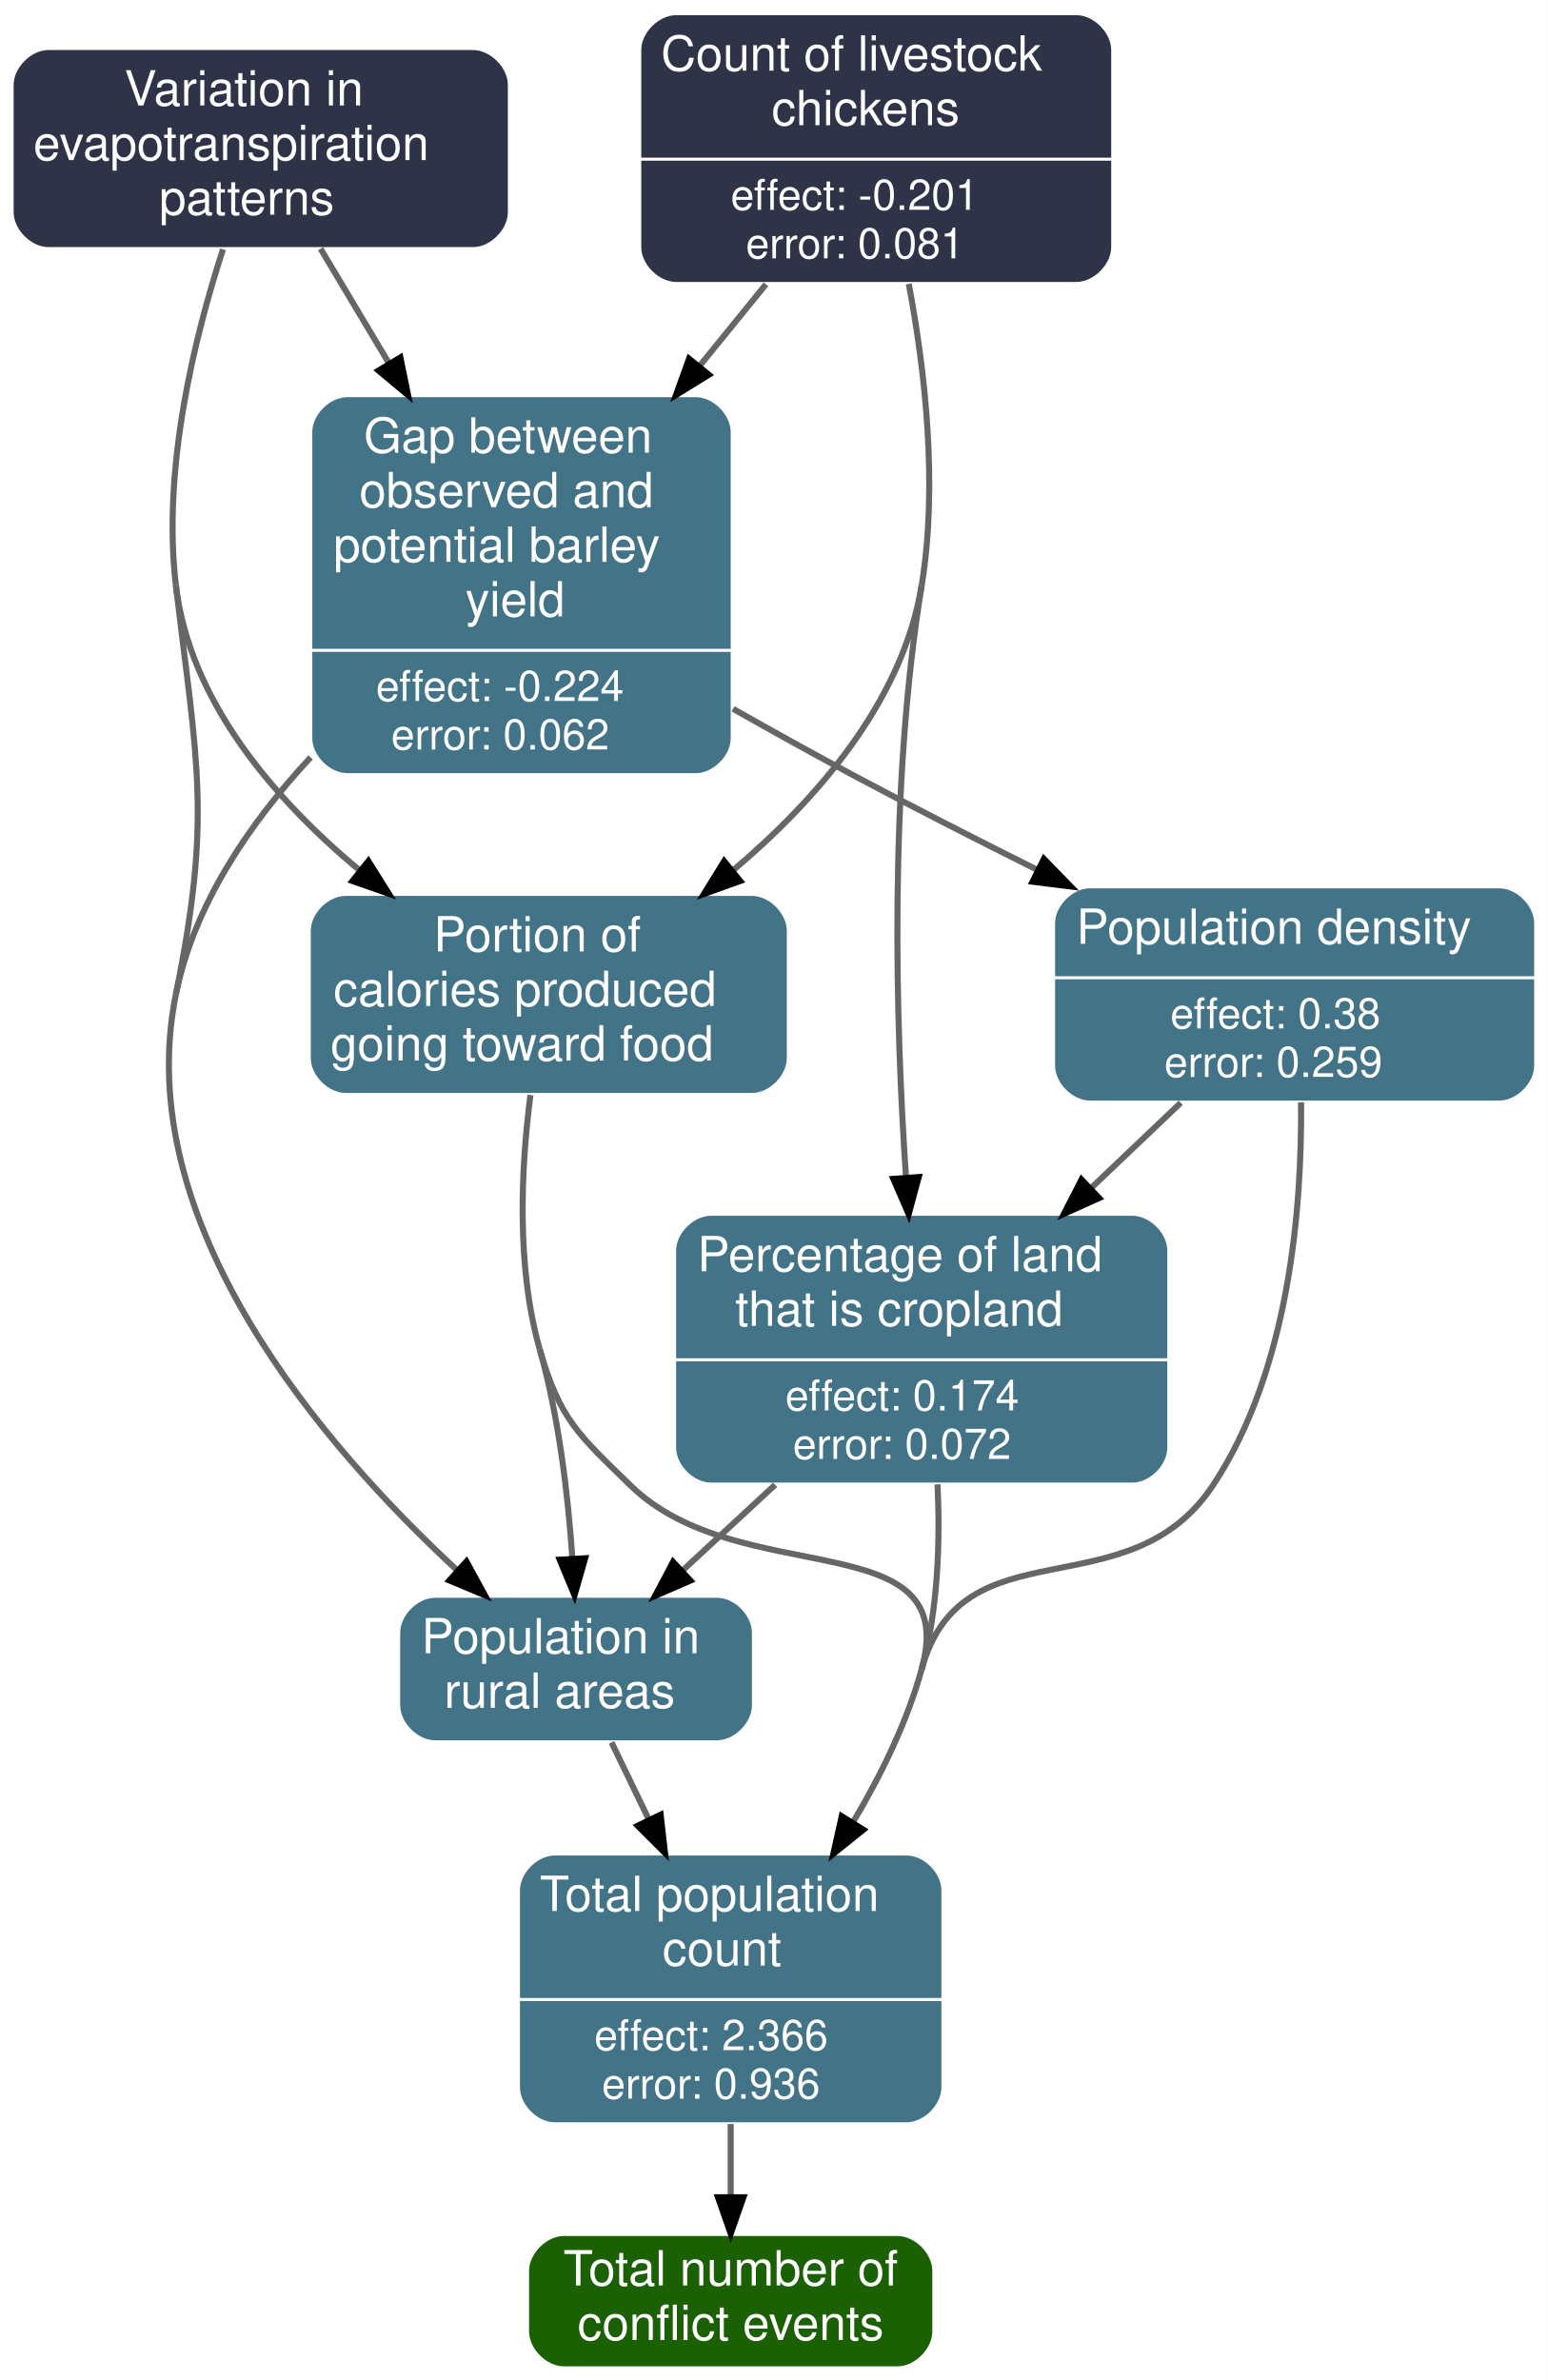
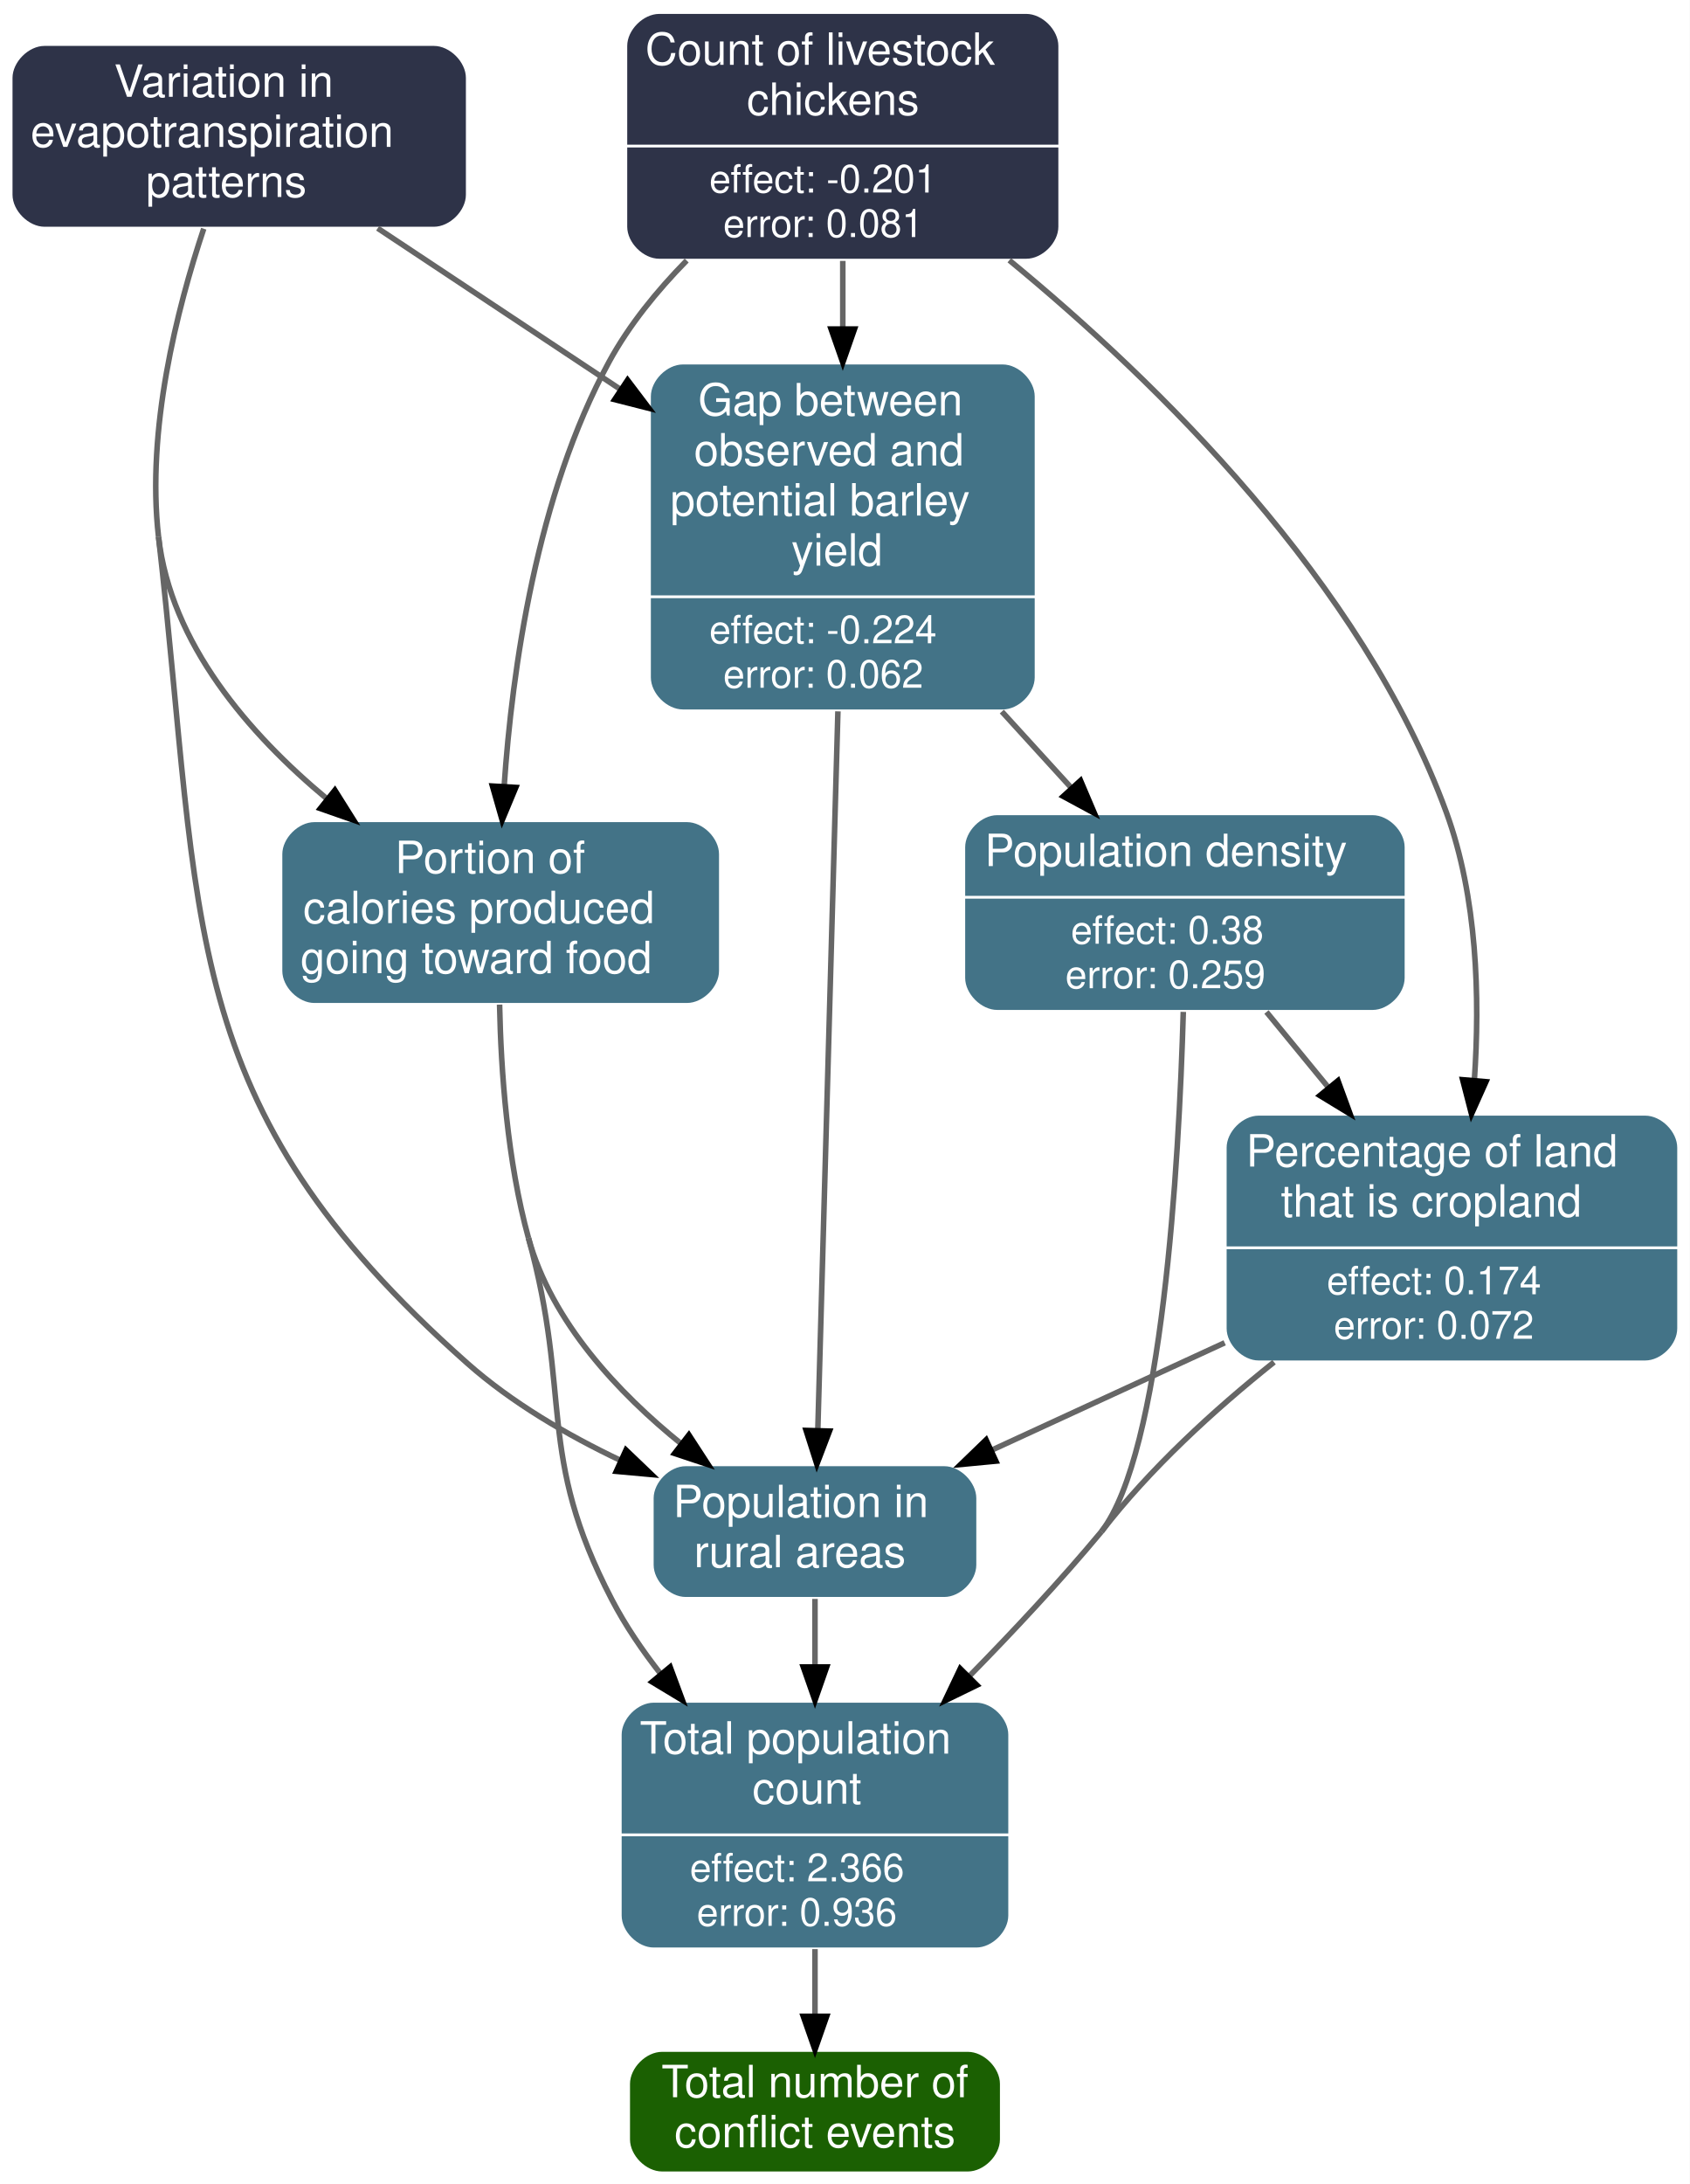
- <svg xmlns="http://www.w3.org/2000/svg" width="" height="" viewBox="0.00 0.00 510.50 785.00" preserveAspectRatio="xMinYMin">
+ <svg xmlns="http://www.w3.org/2000/svg" width="" height="" viewBox="0.00 0.00 607.50 785.00" preserveAspectRatio="xMinYMin">
  <g id="graph0" class="graph" transform="scale(1 1) rotate(0) translate(4 781)">
-     <polygon fill="#ffffff" stroke="transparent" points="-4,4 -4,-781 506.5,-781 506.5,4 -4,4" />
+     <polygon fill="#ffffff" stroke="transparent" points="-4,4 -4,-781 603.5,-781 603.5,4 -4,4" />
    <g id="node1" class="node rankA">
      <path fill="none" stroke="#000000" d="M12,-699C12,-699 152,-699 152,-699 158,-699 164,-705 164,-711 164,-711 164,-753 164,-753 164,-759 158,-765 152,-765 152,-765 12,-765 12,-765 6,-765 0,-759 0,-753 0,-753 0,-711 0,-711 0,-705 6,-699 12,-699" />
      <text text-anchor="start" x="37" y="-746.2" font-family="Helvetica, Arial, sans-serif" font-size="16.00" fill="#000000">Variation in</text>
      <text text-anchor="start" x="7" y="-728.2" font-family="Helvetica, Arial, sans-serif" font-size="16.00" fill="#000000">evapotranspiration</text>
      <text text-anchor="start" x="48.5" y="-710.2" font-family="Helvetica, Arial, sans-serif" font-size="16.00" fill="#000000">patterns</text>
    </g>
    <g id="node3" class="node rankB">
-       <path fill="none" stroke="#000000" d="M110.5,-525.5C110.5,-525.5 225.5,-525.5 225.5,-525.5 231.5,-525.5 237.5,-531.5 237.5,-537.5 237.5,-537.5 237.5,-638.5 237.5,-638.5 237.5,-644.5 231.5,-650.5 225.5,-650.5 225.5,-650.5 110.5,-650.5 110.5,-650.5 104.5,-650.5 98.5,-644.5 98.5,-638.5 98.5,-638.5 98.5,-537.5 98.5,-537.5 98.5,-531.5 104.5,-525.5 110.5,-525.5" />
-       <text text-anchor="start" x="116" y="-631.7" font-family="Helvetica, Arial, sans-serif" font-size="16.00" fill="#000000">Gap between</text>
-       <text text-anchor="start" x="114.5" y="-613.7" font-family="Helvetica, Arial, sans-serif" font-size="16.00" fill="#000000">observed and</text>
-       <text text-anchor="start" x="106" y="-595.7" font-family="Helvetica, Arial, sans-serif" font-size="16.00" fill="#000000">potential barley</text>
-       <text text-anchor="start" x="149.5" y="-577.7" font-family="Helvetica, Arial, sans-serif" font-size="16.00" fill="#000000">yield</text>
-       <polyline fill="none" stroke="#000000" points="98.5,-566.5 237.5,-566.5 " />
-       <text text-anchor="start" x="120" y="-549.8" font-family="Helvetica, Arial, sans-serif" font-size="14.00" fill="#000000">effect: -0.224</text>
-       <text text-anchor="start" x="125" y="-533.8" font-family="Helvetica, Arial, sans-serif" font-size="14.00" fill="#000000">error: 0.062</text>
+       <path fill="none" stroke="#000000" d="M241.5,-525.5C241.5,-525.5 356.5,-525.5 356.5,-525.5 362.5,-525.5 368.5,-531.5 368.5,-537.5 368.5,-537.5 368.5,-638.5 368.5,-638.5 368.5,-644.5 362.5,-650.5 356.5,-650.5 356.5,-650.5 241.5,-650.5 241.5,-650.5 235.5,-650.5 229.5,-644.5 229.5,-638.5 229.5,-638.5 229.5,-537.5 229.5,-537.5 229.5,-531.5 235.5,-525.5 241.5,-525.5" />
+       <text text-anchor="start" x="247" y="-631.7" font-family="Helvetica, Arial, sans-serif" font-size="16.00" fill="#000000">Gap between</text>
+       <text text-anchor="start" x="245.5" y="-613.7" font-family="Helvetica, Arial, sans-serif" font-size="16.00" fill="#000000">observed and</text>
+       <text text-anchor="start" x="237" y="-595.7" font-family="Helvetica, Arial, sans-serif" font-size="16.00" fill="#000000">potential barley</text>
+       <text text-anchor="start" x="280.5" y="-577.7" font-family="Helvetica, Arial, sans-serif" font-size="16.00" fill="#000000">yield</text>
+       <polyline fill="none" stroke="#000000" points="229.5,-566.5 368.5,-566.5 " />
+       <text text-anchor="start" x="251" y="-549.8" font-family="Helvetica, Arial, sans-serif" font-size="14.00" fill="#000000">effect: -0.224</text>
+       <text text-anchor="start" x="256" y="-533.8" font-family="Helvetica, Arial, sans-serif" font-size="14.00" fill="#000000">error: 0.062</text>
    </g>
    <g id="edge1" class="edge">
-       <path fill="none" stroke="#000000" stroke-width="2" d="M101.73,-698.963C108.5,-687.629 116.37,-674.45 124.273,-661.217" />
-       <polygon fill="#000000" stroke="#000000" stroke-width="2" points="128.051,-663.082 130.598,-650.626 120.839,-658.775 128.051,-663.082" />
+       <path fill="none" stroke="#000000" stroke-width="2" d="M131.784,-698.963C157.64,-681.806 189.863,-660.423 219.101,-641.021" />
+       <polygon fill="#000000" stroke="#000000" stroke-width="2" points="221.627,-644.385 229.303,-634.25 216.982,-637.386 221.627,-644.385" />
    </g>
    <g id="node4" class="node rankB">
-       <path fill="none" stroke="#000000" d="M139.5,-206.5C139.5,-206.5 232.5,-206.5 232.5,-206.5 238.5,-206.5 244.5,-212.5 244.5,-218.5 244.5,-218.5 244.5,-242.5 244.5,-242.5 244.5,-248.5 238.5,-254.5 232.5,-254.5 232.5,-254.5 139.5,-254.5 139.5,-254.5 133.5,-254.5 127.5,-248.5 127.5,-242.5 127.5,-242.5 127.5,-218.5 127.5,-218.5 127.5,-212.5 133.5,-206.5 139.5,-206.5" />
-       <text text-anchor="start" x="135" y="-235.7" font-family="Helvetica, Arial, sans-serif" font-size="16.00" fill="#000000">Population in</text>
-       <text text-anchor="start" x="142.5" y="-217.7" font-family="Helvetica, Arial, sans-serif" font-size="16.00" fill="#000000">rural areas</text>
+       <path fill="none" stroke="#000000" d="M242.5,-206.5C242.5,-206.5 335.5,-206.5 335.5,-206.5 341.5,-206.5 347.5,-212.5 347.5,-218.5 347.5,-218.5 347.5,-242.5 347.5,-242.5 347.5,-248.5 341.5,-254.5 335.5,-254.5 335.5,-254.5 242.5,-254.5 242.5,-254.5 236.5,-254.5 230.5,-248.5 230.5,-242.5 230.5,-242.5 230.5,-218.5 230.5,-218.5 230.5,-212.5 236.5,-206.5 242.5,-206.5" />
+       <text text-anchor="start" x="238" y="-235.7" font-family="Helvetica, Arial, sans-serif" font-size="16.00" fill="#000000">Population in</text>
+       <text text-anchor="start" x="245.5" y="-217.7" font-family="Helvetica, Arial, sans-serif" font-size="16.00" fill="#000000">rural areas</text>
    </g>
    <g id="edge2" class="edge">
-       <path fill="none" stroke="#000000" stroke-width="2" d="M69.547,-698.76C60.107,-669.715 49.469,-626.317 54,-588" />
-       <path fill="none" stroke="#000000" stroke-width="2" d="M54,-588C61.046,-528.415 65.906,-511.807 54,-453" />
-       <path fill="none" stroke="#000000" stroke-width="2" d="M54,-453C38.773,-377.79 102.662,-303.868 146.848,-263.012" />
-       <polygon fill="#000000" stroke="#000000" stroke-width="2" points="149.846,-265.964 155.942,-254.807 144.219,-259.727 149.846,-265.964" />
+       <path fill="none" stroke="#000000" stroke-width="2" d="M69.244,-698.793C59.557,-669.768 48.591,-626.383 53,-588" />
+       <path fill="none" stroke="#000000" stroke-width="2" d="M53,-588C69.081,-448.003 58.534,-384.459 164,-291 179.989,-276.831 199.885,-265.223 219.068,-256.1" />
+       <polygon fill="#000000" stroke="#000000" stroke-width="2" points="221.062,-259.807 230.245,-251.015 217.583,-252.161 221.062,-259.807" />
+     </g>
+     <g id="node8" class="node rankB">
+       <path fill="none" stroke="#000000" d="M109,-420C109,-420 243,-420 243,-420 249,-420 255,-426 255,-432 255,-432 255,-474 255,-474 255,-480 249,-486 243,-486 243,-486 109,-486 109,-486 103,-486 97,-480 97,-474 97,-474 97,-432 97,-432 97,-426 103,-420 109,-420" />
+       <text text-anchor="start" x="138" y="-467.2" font-family="Helvetica, Arial, sans-serif" font-size="16.00" fill="#000000">Portion of</text>
+       <text text-anchor="start" x="105" y="-449.2" font-family="Helvetica, Arial, sans-serif" font-size="16.00" fill="#000000">calories produced</text>
+       <text text-anchor="start" x="104" y="-431.2" font-family="Helvetica, Arial, sans-serif" font-size="16.00" fill="#000000">going toward food</text>
+     </g>
+     <g id="edge3" class="edge">
+       <path fill="none" stroke="#000000" stroke-width="2" d="M53,-588C57.405,-549.653 85.435,-517.248 113.626,-493.806" />
+       <polygon fill="#000000" stroke="#000000" stroke-width="2" points="116.395,-496.97 123.158,-486.204 111.157,-490.402 116.395,-496.97" />
+     </g>
+     <g id="node2" class="node rankA">
+       <path fill="none" stroke="#000000" d="M233,-687.5C233,-687.5 365,-687.5 365,-687.5 371,-687.5 377,-693.5 377,-699.5 377,-699.5 377,-764.5 377,-764.5 377,-770.5 371,-776.5 365,-776.5 365,-776.5 233,-776.5 233,-776.5 227,-776.5 221,-770.5 221,-764.5 221,-764.5 221,-699.5 221,-699.5 221,-693.5 227,-687.5 233,-687.5" />
+       <text text-anchor="start" x="228" y="-757.7" font-family="Helvetica, Arial, sans-serif" font-size="16.00" fill="#000000">Count of livestock</text>
+       <text text-anchor="start" x="264.5" y="-739.7" font-family="Helvetica, Arial, sans-serif" font-size="16.00" fill="#000000">chickens</text>
+       <polyline fill="none" stroke="#000000" points="221,-728.5 377,-728.5 " />
+       <text text-anchor="start" x="251" y="-711.8" font-family="Helvetica, Arial, sans-serif" font-size="14.00" fill="#000000">effect: -0.201</text>
+       <text text-anchor="start" x="256" y="-695.8" font-family="Helvetica, Arial, sans-serif" font-size="14.00" fill="#000000">error: 0.081</text>
+     </g>
+     <g id="edge4" class="edge">
+       <path fill="none" stroke="#000000" stroke-width="2" d="M299,-687.227C299,-679.461 299,-671.199 299,-662.886" />
+       <polygon fill="#000000" stroke="#000000" stroke-width="2" points="303.2,-662.722 299,-650.722 294.8,-662.722 303.2,-662.722" />
    </g>
    <g id="node5" class="node rankB">
-       <path fill="none" stroke="#000000" d="M110,-420C110,-420 244,-420 244,-420 250,-420 256,-426 256,-432 256,-432 256,-474 256,-474 256,-480 250,-486 244,-486 244,-486 110,-486 110,-486 104,-486 98,-480 98,-474 98,-474 98,-432 98,-432 98,-426 104,-420 110,-420" />
-       <text text-anchor="start" x="139" y="-467.2" font-family="Helvetica, Arial, sans-serif" font-size="16.00" fill="#000000">Portion of</text>
-       <text text-anchor="start" x="106" y="-449.2" font-family="Helvetica, Arial, sans-serif" font-size="16.00" fill="#000000">calories produced</text>
-       <text text-anchor="start" x="105" y="-431.2" font-family="Helvetica, Arial, sans-serif" font-size="16.00" fill="#000000">going toward food</text>
+       <path fill="none" stroke="#000000" d="M448.5,-291.5C448.5,-291.5 587.5,-291.5 587.5,-291.5 593.5,-291.5 599.5,-297.5 599.5,-303.5 599.5,-303.5 599.5,-368.5 599.5,-368.5 599.5,-374.5 593.5,-380.5 587.5,-380.5 587.5,-380.5 448.5,-380.5 448.5,-380.5 442.5,-380.5 436.5,-374.5 436.5,-368.5 436.5,-368.5 436.5,-303.5 436.5,-303.5 436.5,-297.5 442.5,-291.5 448.5,-291.5" />
+       <text text-anchor="start" x="444" y="-361.7" font-family="Helvetica, Arial, sans-serif" font-size="16.00" fill="#000000">Percentage of land</text>
+       <text text-anchor="start" x="456.5" y="-343.7" font-family="Helvetica, Arial, sans-serif" font-size="16.00" fill="#000000">that is cropland</text>
+       <polyline fill="none" stroke="#000000" points="436.5,-332.5 599.5,-332.5 " />
+       <text text-anchor="start" x="473" y="-315.8" font-family="Helvetica, Arial, sans-serif" font-size="14.00" fill="#000000">effect: 0.174</text>
+       <text text-anchor="start" x="475.5" y="-299.8" font-family="Helvetica, Arial, sans-serif" font-size="14.00" fill="#000000">error: 0.072</text>
    </g>
-     <g id="edge3" class="edge">
-       <path fill="none" stroke="#000000" stroke-width="2" d="M54,-588C58.533,-549.668 86.57,-517.264 114.731,-493.818" />
-       <polygon fill="#000000" stroke="#000000" stroke-width="2" points="117.496,-496.985 124.253,-486.215 112.255,-490.421 117.496,-496.985" />
-     </g>
-     <g id="node2" class="node rankA">
-       <path fill="none" stroke="#000000" d="M219,-687.5C219,-687.5 351,-687.5 351,-687.5 357,-687.5 363,-693.5 363,-699.5 363,-699.5 363,-764.5 363,-764.5 363,-770.5 357,-776.5 351,-776.5 351,-776.5 219,-776.5 219,-776.5 213,-776.5 207,-770.5 207,-764.5 207,-764.5 207,-699.5 207,-699.5 207,-693.5 213,-687.5 219,-687.5" />
-       <text text-anchor="start" x="214" y="-757.7" font-family="Helvetica, Arial, sans-serif" font-size="16.00" fill="#000000">Count of livestock</text>
-       <text text-anchor="start" x="250.5" y="-739.7" font-family="Helvetica, Arial, sans-serif" font-size="16.00" fill="#000000">chickens</text>
-       <polyline fill="none" stroke="#000000" points="207,-728.5 363,-728.5 " />
-       <text text-anchor="start" x="237" y="-711.8" font-family="Helvetica, Arial, sans-serif" font-size="14.00" fill="#000000">effect: -0.201</text>
-       <text text-anchor="start" x="242" y="-695.8" font-family="Helvetica, Arial, sans-serif" font-size="14.00" fill="#000000">error: 0.081</text>
-     </g>
-     <g id="edge4" class="edge">
-       <path fill="none" stroke="#000000" stroke-width="2" d="M248.622,-687.227C241.652,-678.648 234.19,-669.465 226.724,-660.275" />
-       <polygon fill="#000000" stroke="#000000" stroke-width="2" points="229.788,-657.387 218.962,-650.722 223.269,-662.684 229.788,-657.387" />
+     <g id="edge5" class="edge">
+       <path fill="none" stroke="#000000" stroke-width="2" d="M358.863,-687.459C412.004,-643.752 485.773,-571.745 516,-489 527.126,-458.543 528.097,-422.346 526.067,-392.808" />
+       <polygon fill="#000000" stroke="#000000" stroke-width="2" points="530.23,-392.196 525.034,-380.592 521.86,-392.904 530.23,-392.196" />
    </g>
    <g id="edge6" class="edge">
-       <path fill="none" stroke="#000000" stroke-width="2" d="M295.731,-687.387C301.095,-658.854 305.407,-621.117 300,-588" />
-       <path fill="none" stroke="#000000" stroke-width="2" d="M300,-588C293.757,-549.765 265.453,-517.274 237.57,-493.755" />
-       <polygon fill="#000000" stroke="#000000" stroke-width="2" points="240.128,-490.422 228.162,-486.127 234.838,-496.947 240.128,-490.422" />
+       <path fill="none" stroke="#000000" stroke-width="2" d="M242.877,-687.351C232.22,-676.485 222.175,-664.163 215,-651 188.884,-603.085 180.11,-540.179 177.244,-498.262" />
+       <polygon fill="#000000" stroke="#000000" stroke-width="2" points="181.434,-497.967 176.543,-486.232 173.048,-498.456 181.434,-497.967" />
+     </g>
+     <g id="edge7" class="edge">
+       <path fill="none" stroke="#000000" stroke-width="2" d="M297.247,-525.319C295.154,-450.507 291.725,-327.906 290.023,-267.086" />
+       <polygon fill="#000000" stroke="#000000" stroke-width="2" points="294.212,-266.617 289.678,-254.739 285.815,-266.852 294.212,-266.617" />
+     </g>
+     <g id="node7" class="node rankB">
+       <path fill="none" stroke="#000000" d="M354.5,-417.5C354.5,-417.5 489.5,-417.5 489.5,-417.5 495.5,-417.5 501.5,-423.5 501.5,-429.5 501.5,-429.5 501.5,-476.5 501.5,-476.5 501.5,-482.5 495.5,-488.5 489.5,-488.5 489.5,-488.5 354.5,-488.5 354.5,-488.5 348.5,-488.5 342.5,-482.5 342.5,-476.5 342.5,-476.5 342.5,-429.5 342.5,-429.5 342.5,-423.5 348.5,-417.5 354.5,-417.5" />
+       <text text-anchor="start" x="350" y="-469.7" font-family="Helvetica, Arial, sans-serif" font-size="16.00" fill="#000000">Population density</text>
+       <polyline fill="none" stroke="#000000" points="342.5,-458.5 501.5,-458.5 " />
+       <text text-anchor="start" x="381" y="-441.8" font-family="Helvetica, Arial, sans-serif" font-size="14.00" fill="#000000">effect: 0.38</text>
+       <text text-anchor="start" x="379" y="-425.8" font-family="Helvetica, Arial, sans-serif" font-size="14.00" fill="#000000">error: 0.259</text>
+     </g>
+     <g id="edge8" class="edge">
+       <path fill="none" stroke="#000000" stroke-width="2" d="M356.179,-525.243C364.653,-515.942 373.237,-506.52 381.284,-497.689" />
+       <polygon fill="#000000" stroke="#000000" stroke-width="2" points="384.469,-500.428 389.447,-488.729 378.26,-494.771 384.469,-500.428" />
    </g>
    <g id="node6" class="node rankB">
-       <path fill="none" stroke="#000000" d="M230.5,-291.5C230.5,-291.5 369.5,-291.5 369.5,-291.5 375.5,-291.5 381.5,-297.5 381.5,-303.5 381.5,-303.5 381.5,-368.5 381.5,-368.5 381.5,-374.5 375.5,-380.5 369.5,-380.5 369.5,-380.5 230.5,-380.5 230.5,-380.5 224.5,-380.5 218.5,-374.5 218.5,-368.5 218.5,-368.5 218.5,-303.5 218.5,-303.5 218.5,-297.5 224.5,-291.5 230.5,-291.5" />
-       <text text-anchor="start" x="226" y="-361.7" font-family="Helvetica, Arial, sans-serif" font-size="16.00" fill="#000000">Percentage of land</text>
-       <text text-anchor="start" x="238.5" y="-343.7" font-family="Helvetica, Arial, sans-serif" font-size="16.00" fill="#000000">that is cropland</text>
-       <polyline fill="none" stroke="#000000" points="218.5,-332.5 381.5,-332.5 " />
-       <text text-anchor="start" x="255" y="-315.8" font-family="Helvetica, Arial, sans-serif" font-size="14.00" fill="#000000">effect: 0.174</text>
-       <text text-anchor="start" x="257.5" y="-299.8" font-family="Helvetica, Arial, sans-serif" font-size="14.00" fill="#000000">error: 0.072</text>
-     </g>
-     <g id="edge5" class="edge">
-       <path fill="none" stroke="#000000" stroke-width="2" d="M300,-588C289.157,-521.584 291.344,-444.003 294.817,-392.652" />
-       <polygon fill="#000000" stroke="#000000" stroke-width="2" points="299.019,-392.777 295.696,-380.505 290.641,-392.171 299.019,-392.777" />
-     </g>
-     <g id="edge7" class="edge">
-       <path fill="none" stroke="#000000" stroke-width="2" d="M98.452,-531.207C78.255,-509.426 59.996,-482.615 54,-453" />
-     </g>
-     <g id="node7" class="node rankB">
-       <path fill="none" stroke="#000000" d="M355.5,-417.5C355.5,-417.5 490.5,-417.5 490.5,-417.5 496.5,-417.5 502.5,-423.5 502.5,-429.5 502.5,-429.5 502.5,-476.5 502.5,-476.5 502.5,-482.5 496.5,-488.5 490.5,-488.5 490.5,-488.5 355.5,-488.5 355.5,-488.5 349.5,-488.5 343.5,-482.5 343.5,-476.5 343.5,-476.5 343.5,-429.5 343.5,-429.5 343.5,-423.5 349.5,-417.5 355.5,-417.5" />
-       <text text-anchor="start" x="351" y="-469.7" font-family="Helvetica, Arial, sans-serif" font-size="16.00" fill="#000000">Population density</text>
-       <polyline fill="none" stroke="#000000" points="343.5,-458.5 502.5,-458.5 " />
-       <text text-anchor="start" x="382" y="-441.8" font-family="Helvetica, Arial, sans-serif" font-size="14.00" fill="#000000">effect: 0.38</text>
-       <text text-anchor="start" x="380" y="-425.8" font-family="Helvetica, Arial, sans-serif" font-size="14.00" fill="#000000">error: 0.259</text>
-     </g>
-     <g id="edge8" class="edge">
-       <path fill="none" stroke="#000000" stroke-width="2" d="M237.777,-547.212C251.055,-539.685 264.896,-531.998 278,-525 297.35,-514.667 318.378,-503.942 338.264,-494.025" />
-       <polygon fill="#000000" stroke="#000000" stroke-width="2" points="340.296,-497.705 349.175,-488.606 336.56,-490.181 340.296,-497.705" />
-     </g>
-     <g id="node8" class="node rankB">
-       <path fill="none" stroke="#000000" d="M179,-80.5C179,-80.5 295,-80.5 295,-80.5 301,-80.5 307,-86.5 307,-92.5 307,-92.5 307,-157.5 307,-157.5 307,-163.5 301,-169.5 295,-169.5 295,-169.5 179,-169.5 179,-169.5 173,-169.5 167,-163.5 167,-157.5 167,-157.5 167,-92.5 167,-92.5 167,-86.5 173,-80.5 179,-80.5" />
-       <text text-anchor="start" x="174" y="-150.7" font-family="Helvetica, Arial, sans-serif" font-size="16.00" fill="#000000">Total population</text>
-       <text text-anchor="start" x="214.5" y="-132.7" font-family="Helvetica, Arial, sans-serif" font-size="16.00" fill="#000000">count</text>
-       <polyline fill="none" stroke="#000000" points="167,-121.5 307,-121.5 " />
-       <text text-anchor="start" x="192" y="-104.8" font-family="Helvetica, Arial, sans-serif" font-size="14.00" fill="#000000">effect: 2.366</text>
-       <text text-anchor="start" x="194.5" y="-88.8" font-family="Helvetica, Arial, sans-serif" font-size="14.00" fill="#000000">error: 0.936</text>
+       <path fill="none" stroke="#000000" d="M231,-80.5C231,-80.5 347,-80.5 347,-80.5 353,-80.5 359,-86.5 359,-92.5 359,-92.5 359,-157.5 359,-157.5 359,-163.5 353,-169.5 347,-169.5 347,-169.5 231,-169.5 231,-169.5 225,-169.5 219,-163.5 219,-157.5 219,-157.5 219,-92.5 219,-92.5 219,-86.5 225,-80.5 231,-80.5" />
+       <text text-anchor="start" x="226" y="-150.7" font-family="Helvetica, Arial, sans-serif" font-size="16.00" fill="#000000">Total population</text>
+       <text text-anchor="start" x="266.5" y="-132.7" font-family="Helvetica, Arial, sans-serif" font-size="16.00" fill="#000000">count</text>
+       <polyline fill="none" stroke="#000000" points="219,-121.5 359,-121.5 " />
+       <text text-anchor="start" x="244" y="-104.8" font-family="Helvetica, Arial, sans-serif" font-size="14.00" fill="#000000">effect: 2.366</text>
+       <text text-anchor="start" x="246.5" y="-88.8" font-family="Helvetica, Arial, sans-serif" font-size="14.00" fill="#000000">error: 0.936</text>
    </g>
    <g id="edge9" class="edge">
-       <path fill="none" stroke="#000000" stroke-width="2" d="M197.7,-206.296C201.422,-198.598 205.705,-189.739 210.044,-180.763" />
-       <polygon fill="#000000" stroke="#000000" stroke-width="2" points="213.889,-182.458 215.33,-169.826 206.326,-178.802 213.889,-182.458" />
+       <path fill="none" stroke="#000000" stroke-width="2" d="M289,-206.296C289,-198.936 289,-190.515 289,-181.946" />
+       <polygon fill="#000000" stroke="#000000" stroke-width="2" points="293.2,-181.826 289,-169.826 284.8,-181.826 293.2,-181.826" />
+     </g>
+     <g id="edge10" class="edge">
+       <path fill="none" stroke="#000000" stroke-width="2" d="M436.296,-298.359C408.771,-285.678 378.484,-271.725 352.569,-259.786" />
+       <polygon fill="#000000" stroke="#000000" stroke-width="2" points="354.031,-255.835 341.375,-254.629 350.516,-263.465 354.031,-255.835" />
+     </g>
+     <g id="edge11" class="edge">
+       <path fill="none" stroke="#000000" stroke-width="2" d="M454.041,-291.406C432.431,-274.155 409.399,-253.111 392,-230.5" />
+     </g>
+     <g id="node9" class="node rankC">
+       <path fill="none" stroke="#000000" d="M344,-44C344,-44 234,-44 234,-44 228,-44 222,-38 222,-32 222,-32 222,-12 222,-12 222,-6 228,0 234,0 234,0 344,0 344,0 350,0 356,-6 356,-12 356,-12 356,-32 356,-32 356,-38 350,-44 344,-44" />
+       <text text-anchor="middle" x="289" y="-27.2" font-family="Helvetica, Arial, sans-serif" font-size="16.00" fill="#000000">Total number of</text>
+       <text text-anchor="middle" x="289" y="-9.2" font-family="Helvetica, Arial, sans-serif" font-size="16.00" fill="#000000">conflict events</text>
+     </g>
+     <g id="edge12" class="edge">
+       <path fill="none" stroke="#000000" stroke-width="2" d="M289,-80.422C289,-72.411 289,-64.172 289,-56.501" />
+       <polygon fill="#000000" stroke="#000000" stroke-width="2" points="293.2,-56.265 289,-44.265 284.8,-56.265 293.2,-56.265" />
+     </g>
+     <g id="edge13" class="edge">
+       <path fill="none" stroke="#000000" stroke-width="2" d="M451.325,-417.26C458.364,-408.682 466.038,-399.329 473.592,-390.122" />
+       <polygon fill="#000000" stroke="#000000" stroke-width="2" points="477.025,-392.56 481.39,-380.619 470.531,-387.231 477.025,-392.56" />
+     </g>
+     <g id="edge14" class="edge">
+       <path fill="none" stroke="#000000" stroke-width="2" d="M421.418,-417.295C419.832,-361.988 413.928,-258.997 392,-230.5" />
+       <path fill="none" stroke="#000000" stroke-width="2" d="M392,-230.5C377.354,-212.904 360.37,-194.725 344.469,-178.52" />
+       <polygon fill="#000000" stroke="#000000" stroke-width="2" points="347.197,-175.306 335.769,-169.736 341.229,-181.217 347.197,-175.306" />
    </g>
    <g id="edge15" class="edge">
-       <path fill="none" stroke="#000000" stroke-width="2" d="M170.955,-419.812C167.864,-396.022 166.199,-363.462 174,-336" />
-       <path fill="none" stroke="#000000" stroke-width="2" d="M174,-336C180.382,-313.532 183.387,-287.462 184.793,-266.858" />
-       <polygon fill="#000000" stroke="#000000" stroke-width="2" points="188.99,-267.036 185.478,-254.817 180.603,-266.559 188.99,-267.036" />
+       <path fill="none" stroke="#000000" stroke-width="2" d="M186,-336C194.355,-305.776 218.298,-280.321 240.999,-261.99" />
+       <polygon fill="#000000" stroke="#000000" stroke-width="2" points="243.669,-265.235 250.602,-254.577 238.537,-258.585 243.669,-265.235" />
    </g>
    <g id="edge16" class="edge">
-       <path fill="none" stroke="#000000" stroke-width="2" d="M174,-336C180.568,-312.878 186.786,-307.777 204,-291 240.116,-255.799 313.411,-279.117 300,-230.5" />
-       <path fill="none" stroke="#000000" stroke-width="2" d="M300,-230.5C295.183,-213.039 286.632,-195.555 277.352,-179.984" />
-       <polygon fill="#000000" stroke="#000000" stroke-width="2" points="280.755,-177.503 270.849,-169.534 273.623,-181.942 280.755,-177.503" />
-     </g>
-     <g id="edge10" class="edge">
-       <path fill="none" stroke="#000000" stroke-width="2" d="M251.654,-291.259C241.352,-281.725 230.665,-271.835 220.98,-262.872" />
-       <polygon fill="#000000" stroke="#000000" stroke-width="2" points="223.707,-259.673 212.047,-254.605 218.001,-265.838 223.707,-259.673" />
-     </g>
-     <g id="edge11" class="edge">
-       <path fill="none" stroke="#000000" stroke-width="2" d="M305.216,-291.407C306.118,-272.334 305.382,-250.01 300,-230.5" />
-     </g>
-     <g id="edge13" class="edge">
-       <path fill="none" stroke="#000000" stroke-width="2" d="M385.428,-417.26C376.029,-408.32 365.747,-398.54 355.676,-388.96" />
-       <polygon fill="#000000" stroke="#000000" stroke-width="2" points="358.496,-385.846 346.907,-380.619 352.707,-391.932 358.496,-385.846" />
-     </g>
-     <g id="edge14" class="edge">
-       <path fill="none" stroke="#000000" stroke-width="2" d="M425.117,-417.44C425.466,-382.437 421.181,-328.87 396,-291 368.075,-249.004 313.411,-279.117 300,-230.5" />
-     </g>
-     <g id="node9" class="node rankC">
-       <path fill="none" stroke="#000000" d="M292,-44C292,-44 182,-44 182,-44 176,-44 170,-38 170,-32 170,-32 170,-12 170,-12 170,-6 176,0 182,0 182,0 292,0 292,0 298,0 304,-6 304,-12 304,-12 304,-32 304,-32 304,-38 298,-44 292,-44" />
-       <text text-anchor="middle" x="237" y="-27.2" font-family="Helvetica, Arial, sans-serif" font-size="16.00" fill="#000000">Total number of</text>
-       <text text-anchor="middle" x="237" y="-9.2" font-family="Helvetica, Arial, sans-serif" font-size="16.00" fill="#000000">conflict events</text>
-     </g>
-     <g id="edge12" class="edge">
-       <path fill="none" stroke="#000000" stroke-width="2" d="M237,-80.422C237,-72.411 237,-64.172 237,-56.501" />
-       <polygon fill="#000000" stroke="#000000" stroke-width="2" points="241.2,-56.265 237,-44.265 232.8,-56.265 241.2,-56.265" />
+       <path fill="none" stroke="#000000" stroke-width="2" d="M175.61,-419.901C176.102,-396.154 178.368,-363.608 186,-336" />
+       <path fill="none" stroke="#000000" stroke-width="2" d="M186,-336C201.799,-278.847 188.61,-258.591 216,-206 220.828,-196.729 226.97,-187.688 233.634,-179.211" />
+       <polygon fill="#000000" stroke="#000000" stroke-width="2" points="236.927,-181.82 241.338,-169.896 230.454,-176.467 236.927,-181.82" />
    </g>
  </g>
  <style>.node path {
  stroke: #fff;
}
.node text {
  fill: #fff;
}
.node polyline {
  stroke: #fff;
}
.rankA path {
  fill: #2e3348;
}
.rankB path {
  fill: #437387;
}
.rankC path {
  fill: #1b6002;
}
.edge path {
  stroke: #666;
};
</style>
</svg>
